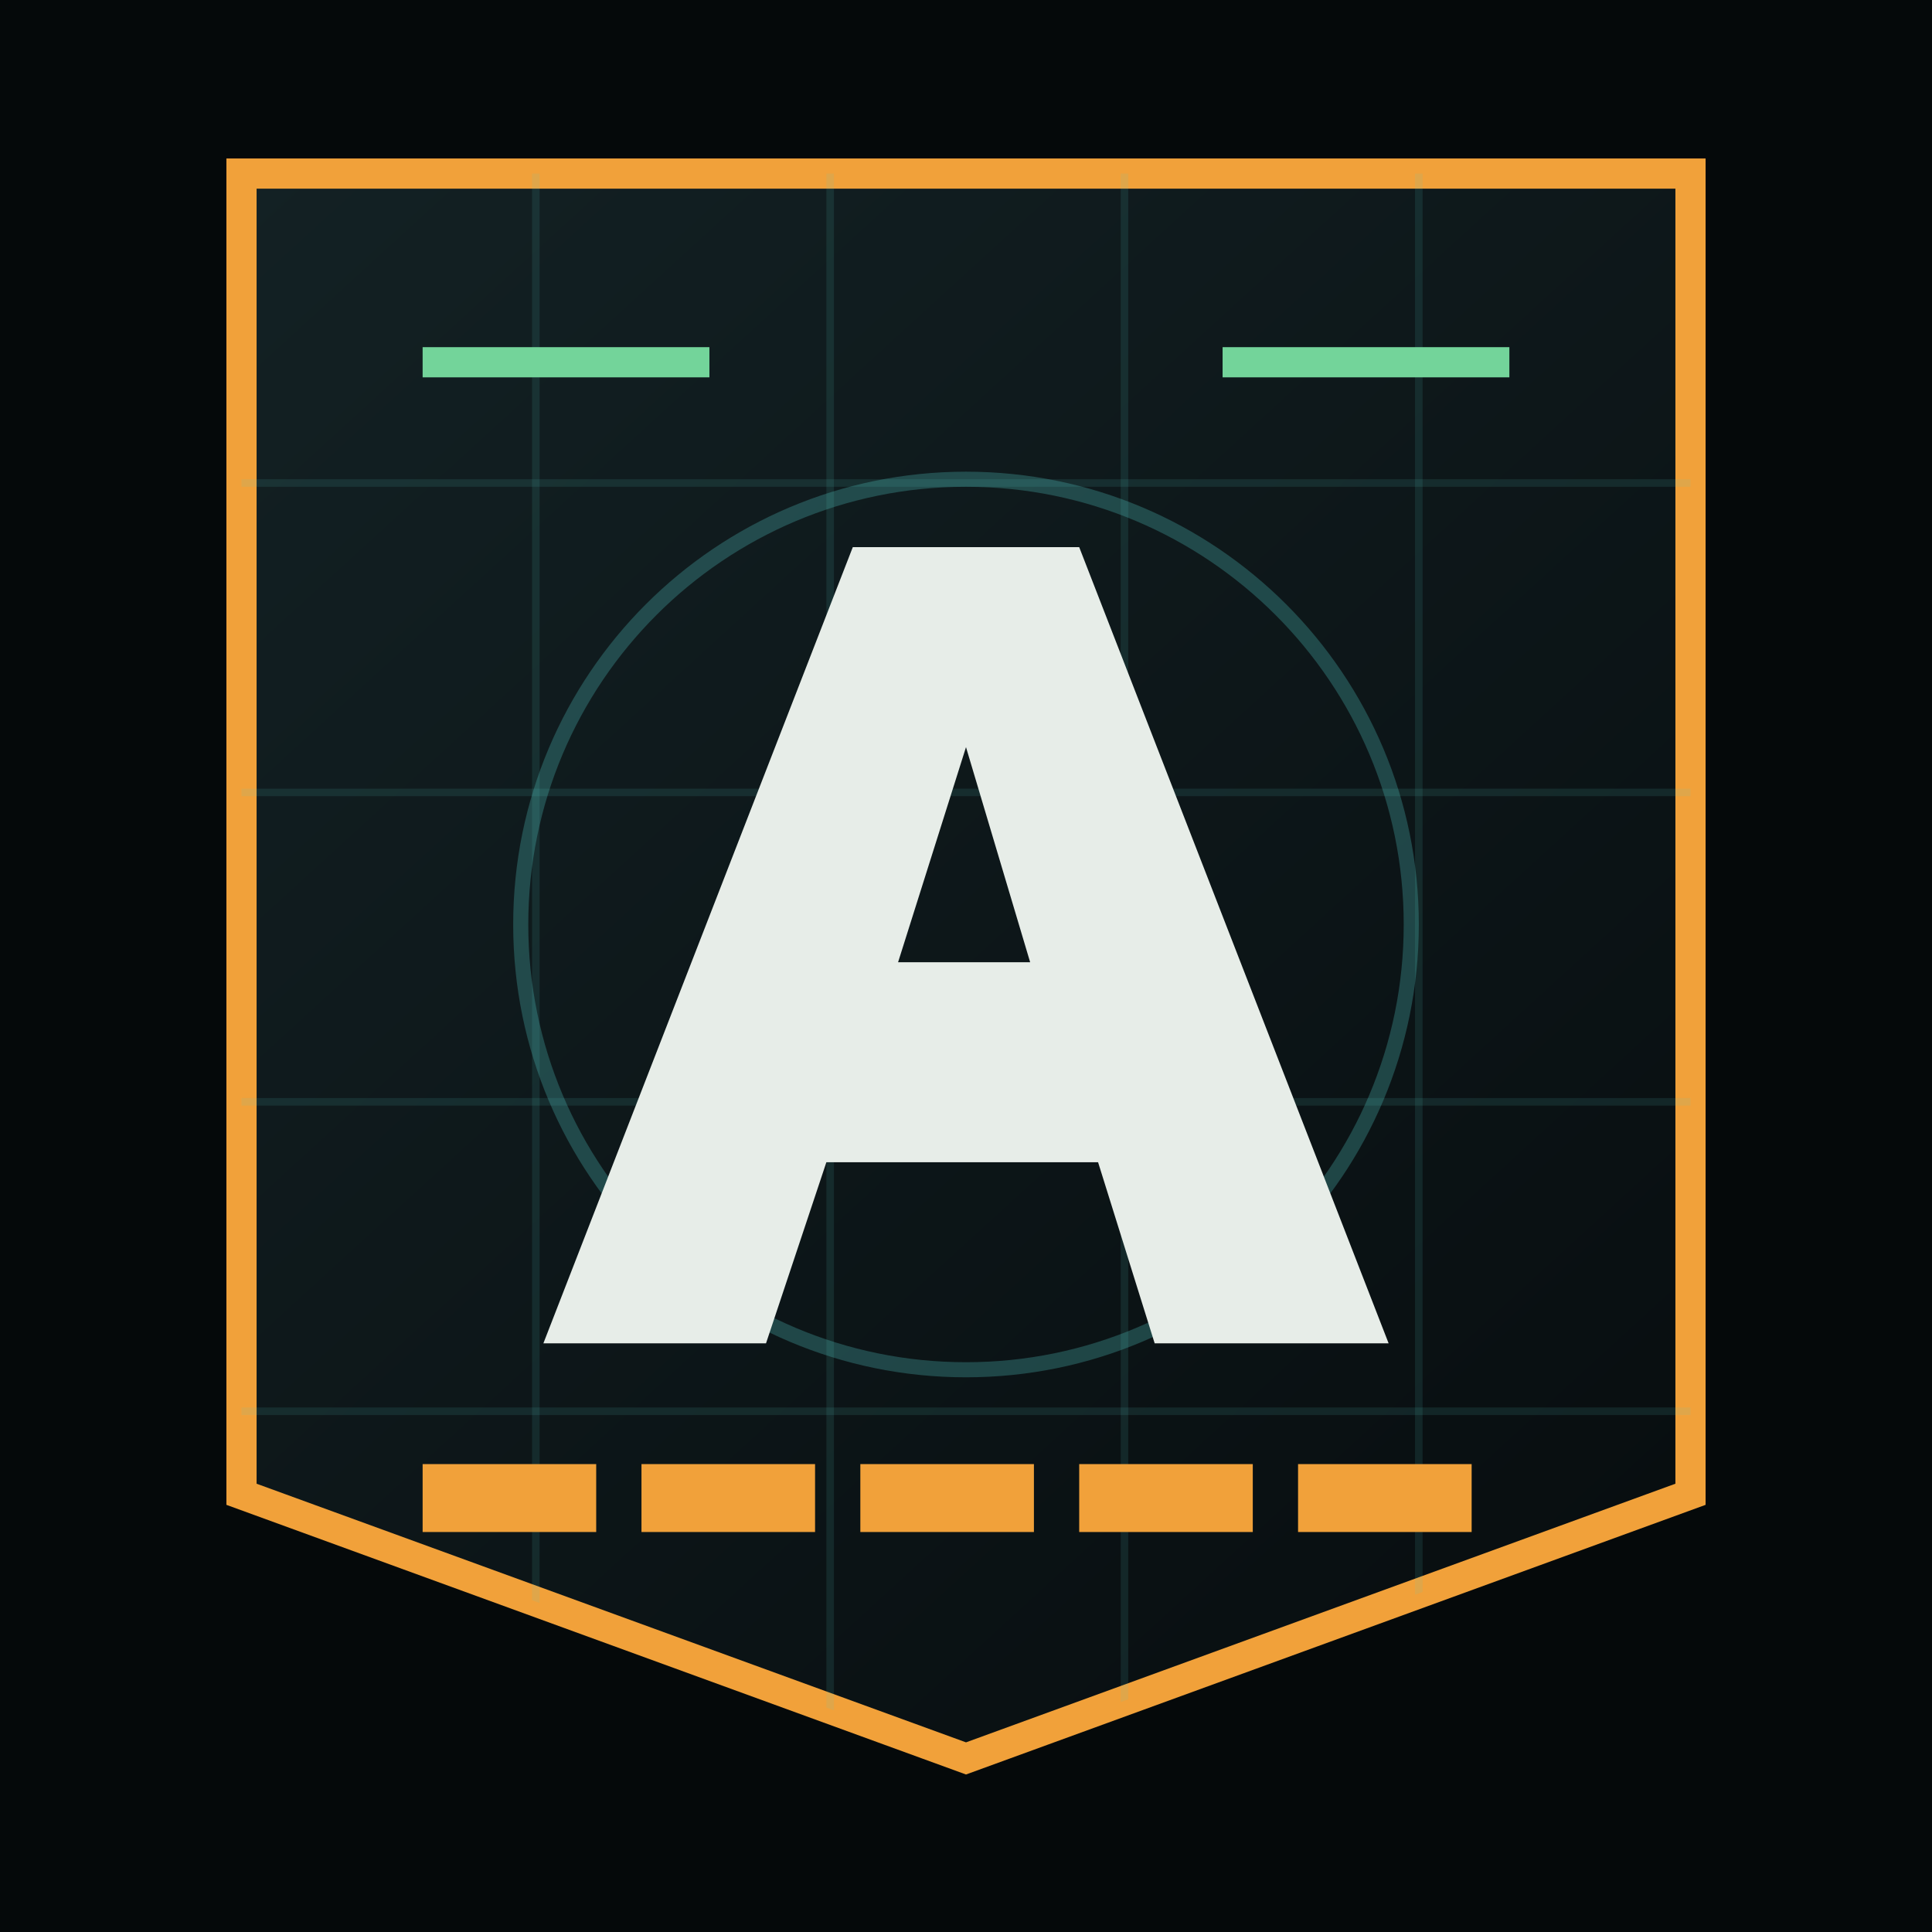
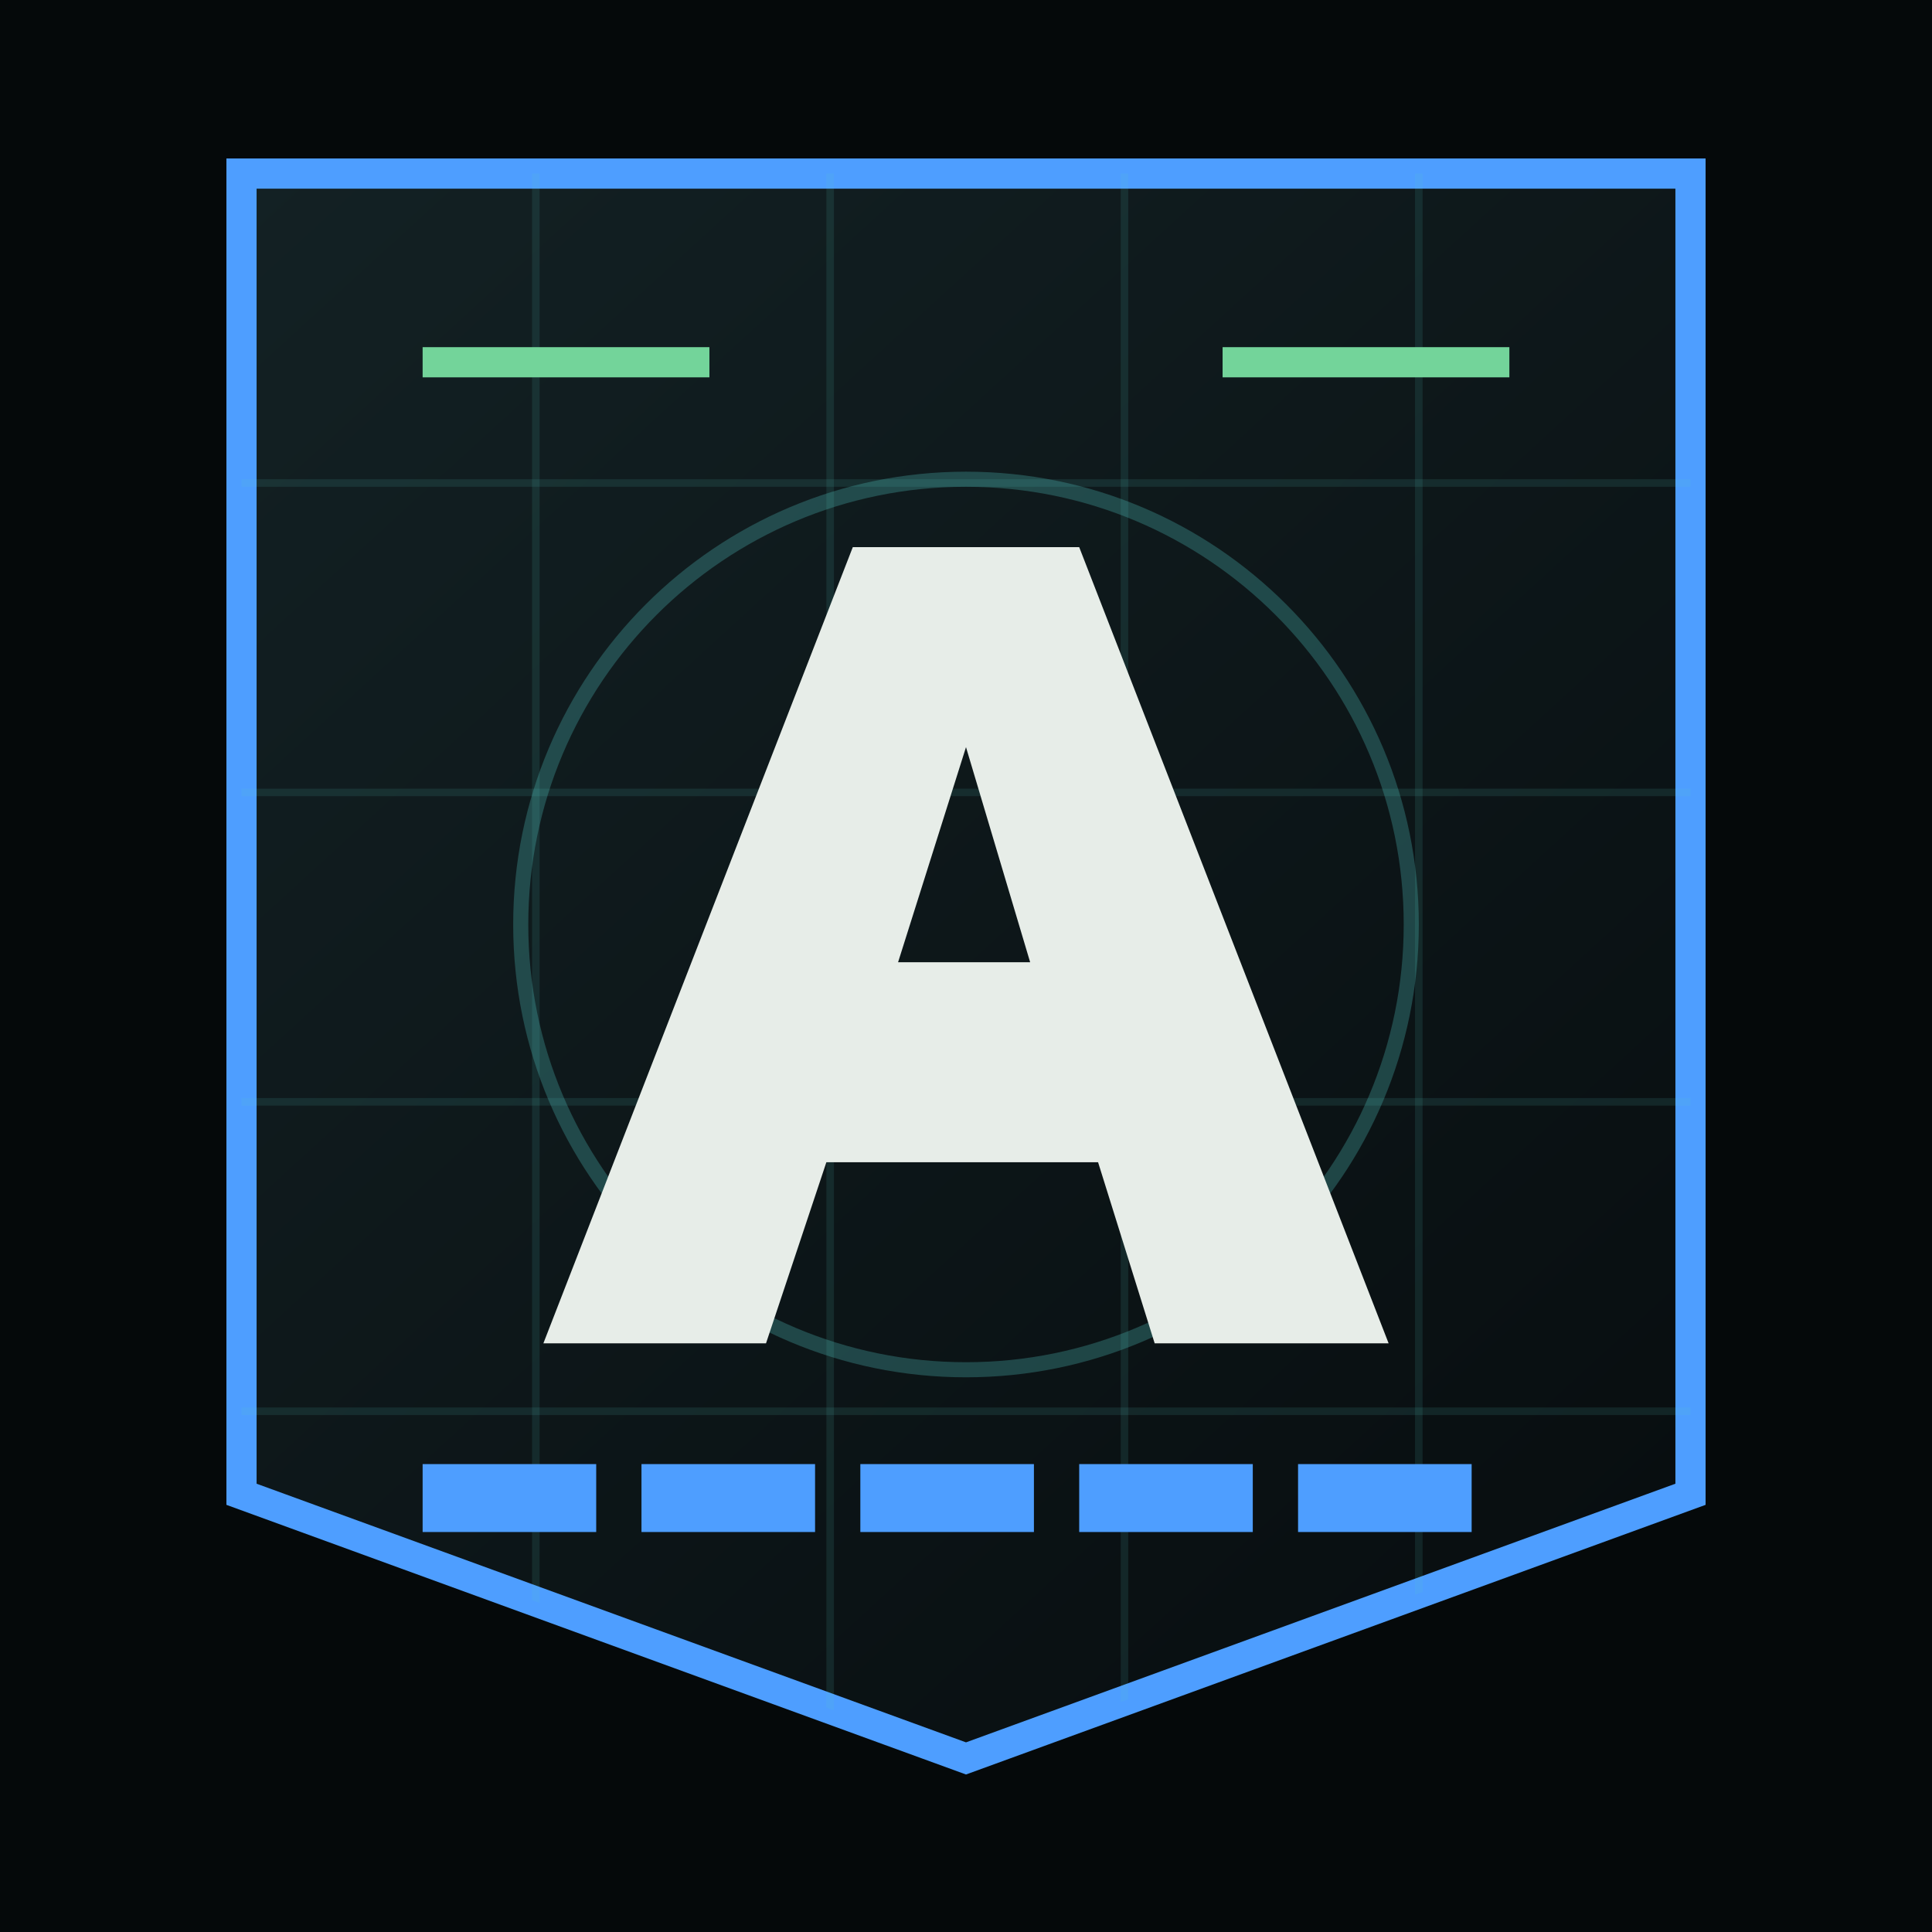
<svg xmlns="http://www.w3.org/2000/svg" viewBox="0 0 512 512">
  <defs>
    <linearGradient id="panel" x1="64" y1="46" x2="448" y2="466" gradientUnits="userSpaceOnUse">
      <stop stop-color="#132124" />
      <stop offset="1" stop-color="#070c0e" />
    </linearGradient>
    <clipPath id="shield">
      <path d="M64 46h384v350L256 466 64 396Z" />
    </clipPath>
  </defs>
  <rect width="512" height="512" fill="#05090a" />
-   <path d="M64 46h384v350L256 466 64 396Z" fill="url(#panel)" stroke="#f1a13a" stroke-width="8" />
+   <path d="M64 46h384v350L256 466 64 396Z" fill="url(#panel)" stroke="#4e9eff" stroke-width="8" />
  <g clip-path="url(#shield)" stroke="#54c8c6" stroke-opacity=".12" stroke-width="2">
    <path d="M64 128h384M64 210h384M64 292h384M64 374h384" />
    <path d="M142 46v380M220 46v410M298 46v410M376 46v380" />
  </g>
  <path d="M112 96h76M324 96h76" stroke="#73d49a" stroke-width="8" />
  <circle cx="256" cy="245" r="118" fill="none" stroke="#54c8c6" stroke-opacity=".28" stroke-width="4" />
  <path d="M144 356 226 145h60l82 211h-62l-15-48h-72l-16 48Zm94-101h35l-17-57Z" fill="#e7ede8" />
-   <path d="M112 397h288" stroke="#f1a13a" stroke-width="18" stroke-dasharray="46 12" />
+   <path d="M112 397h288" stroke="#4e9eff" stroke-width="18" stroke-dasharray="46 12" />
</svg>
